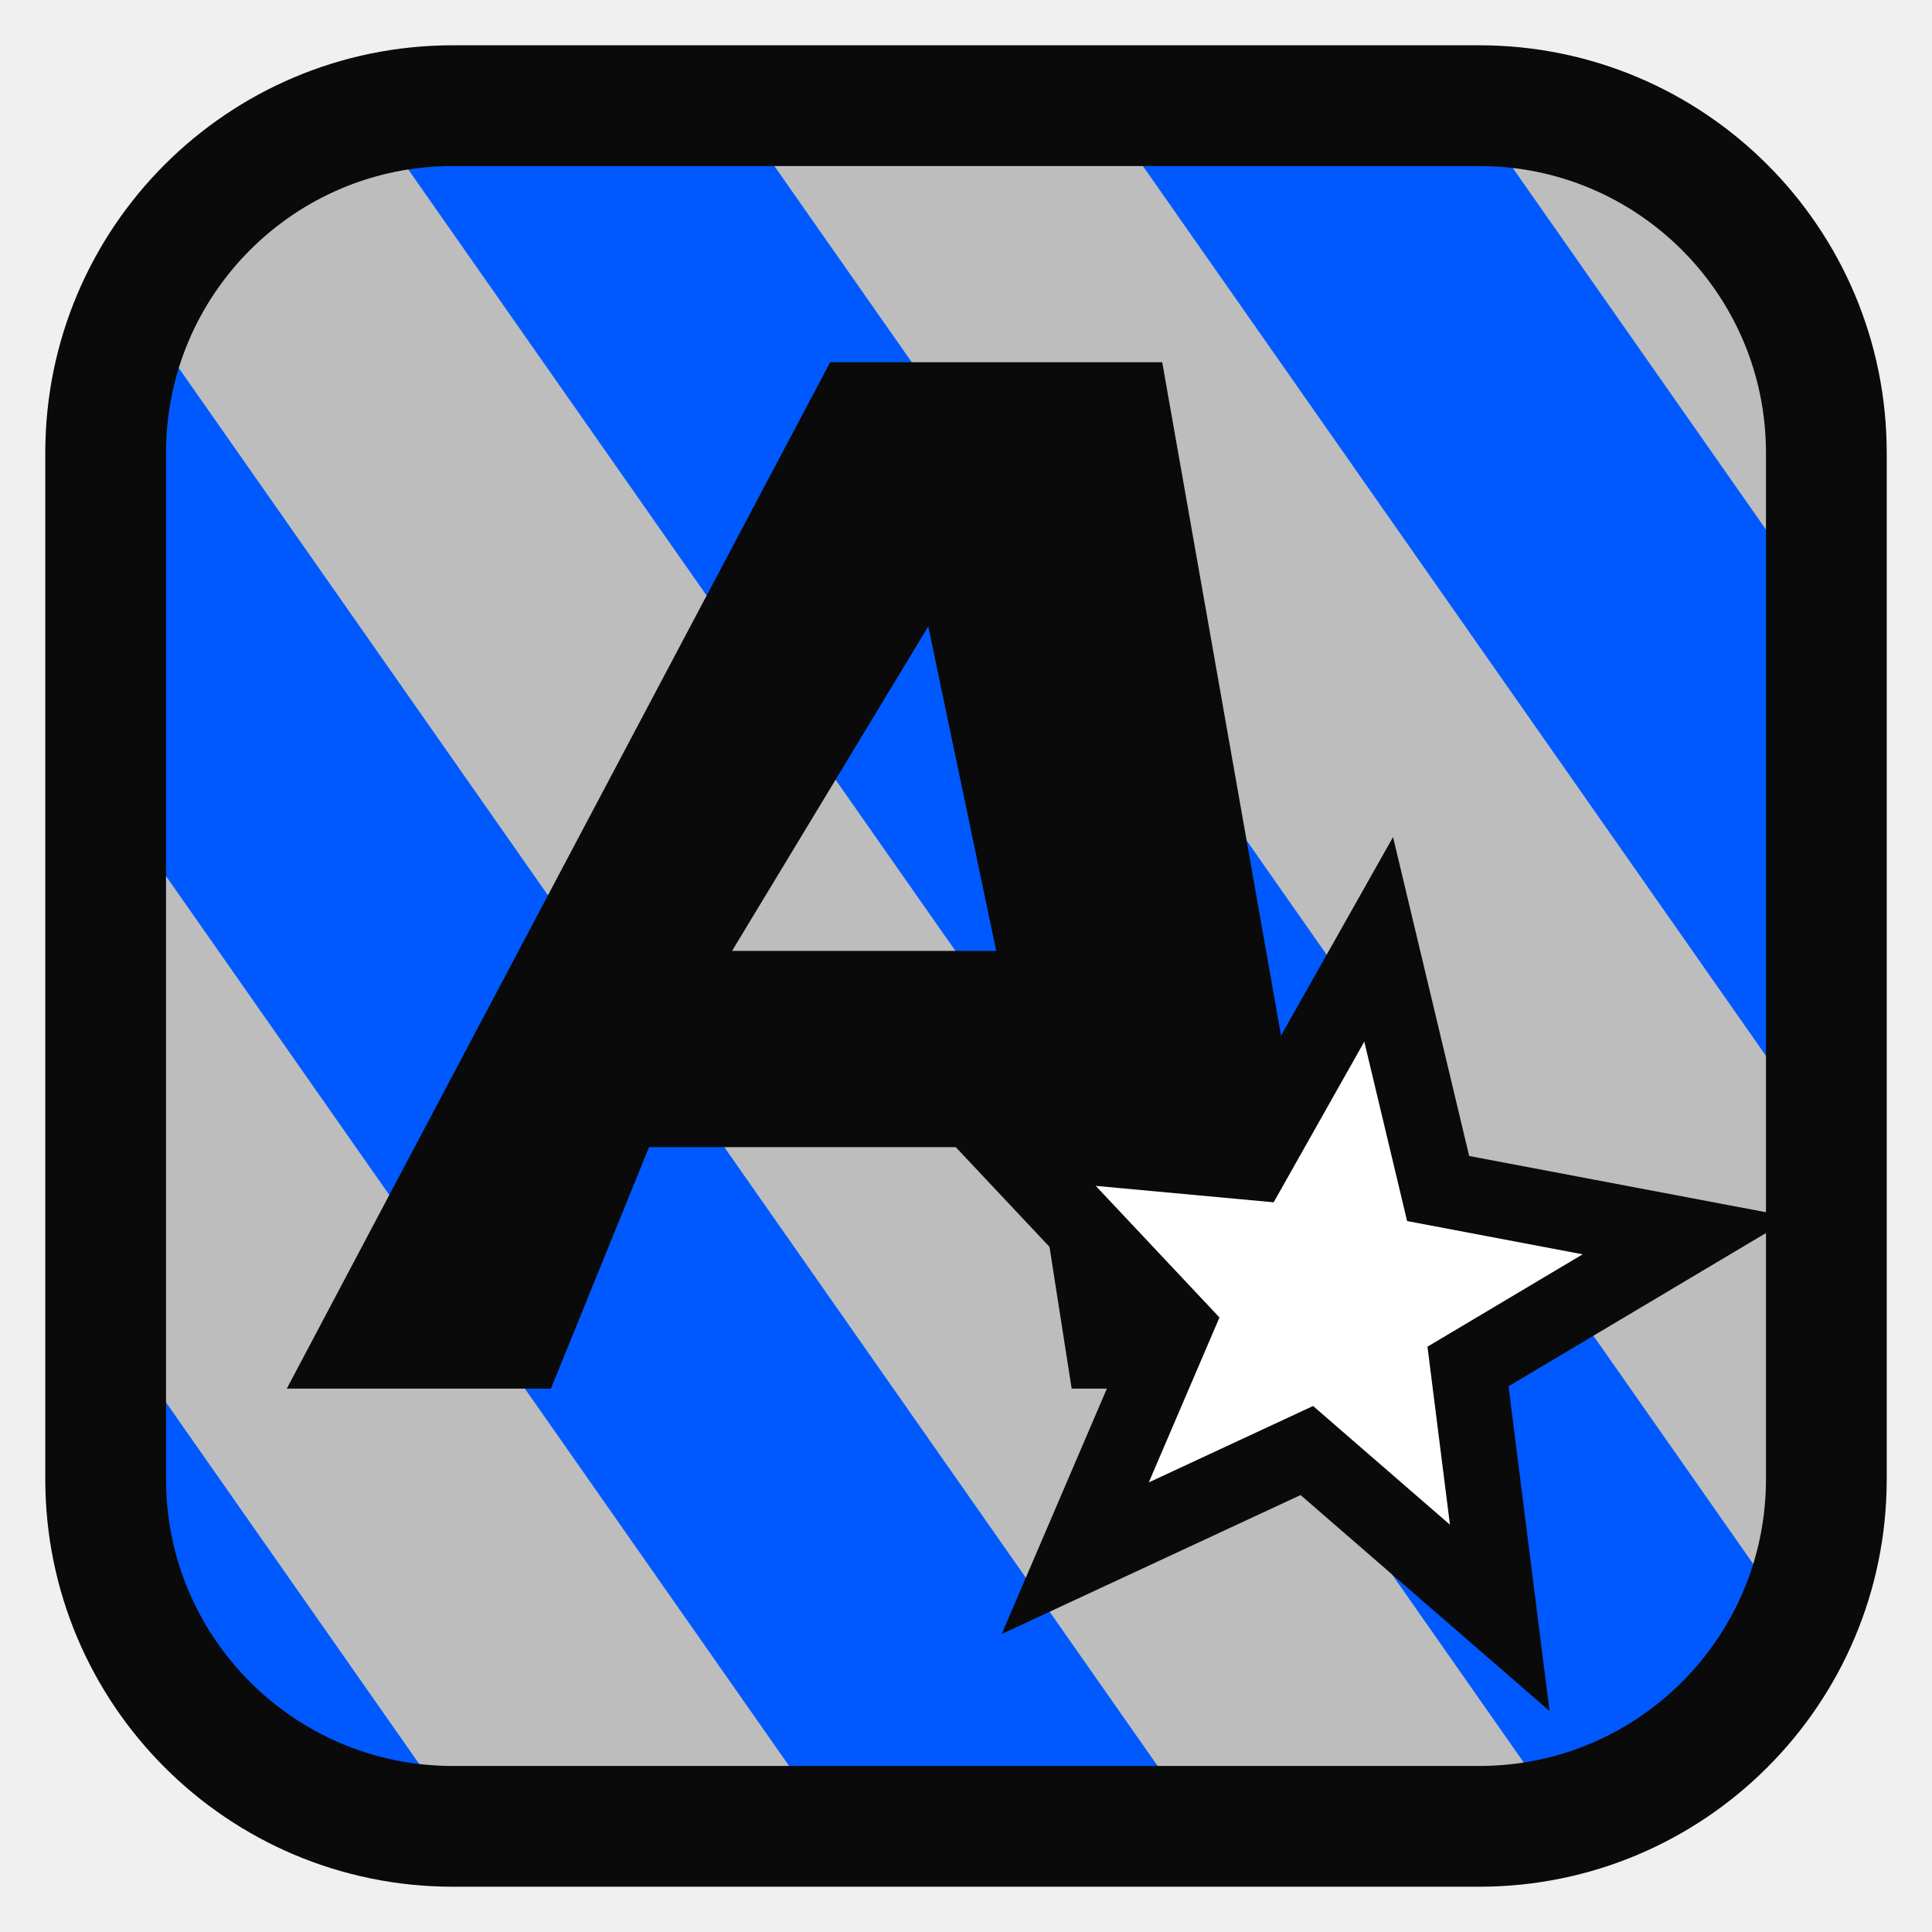
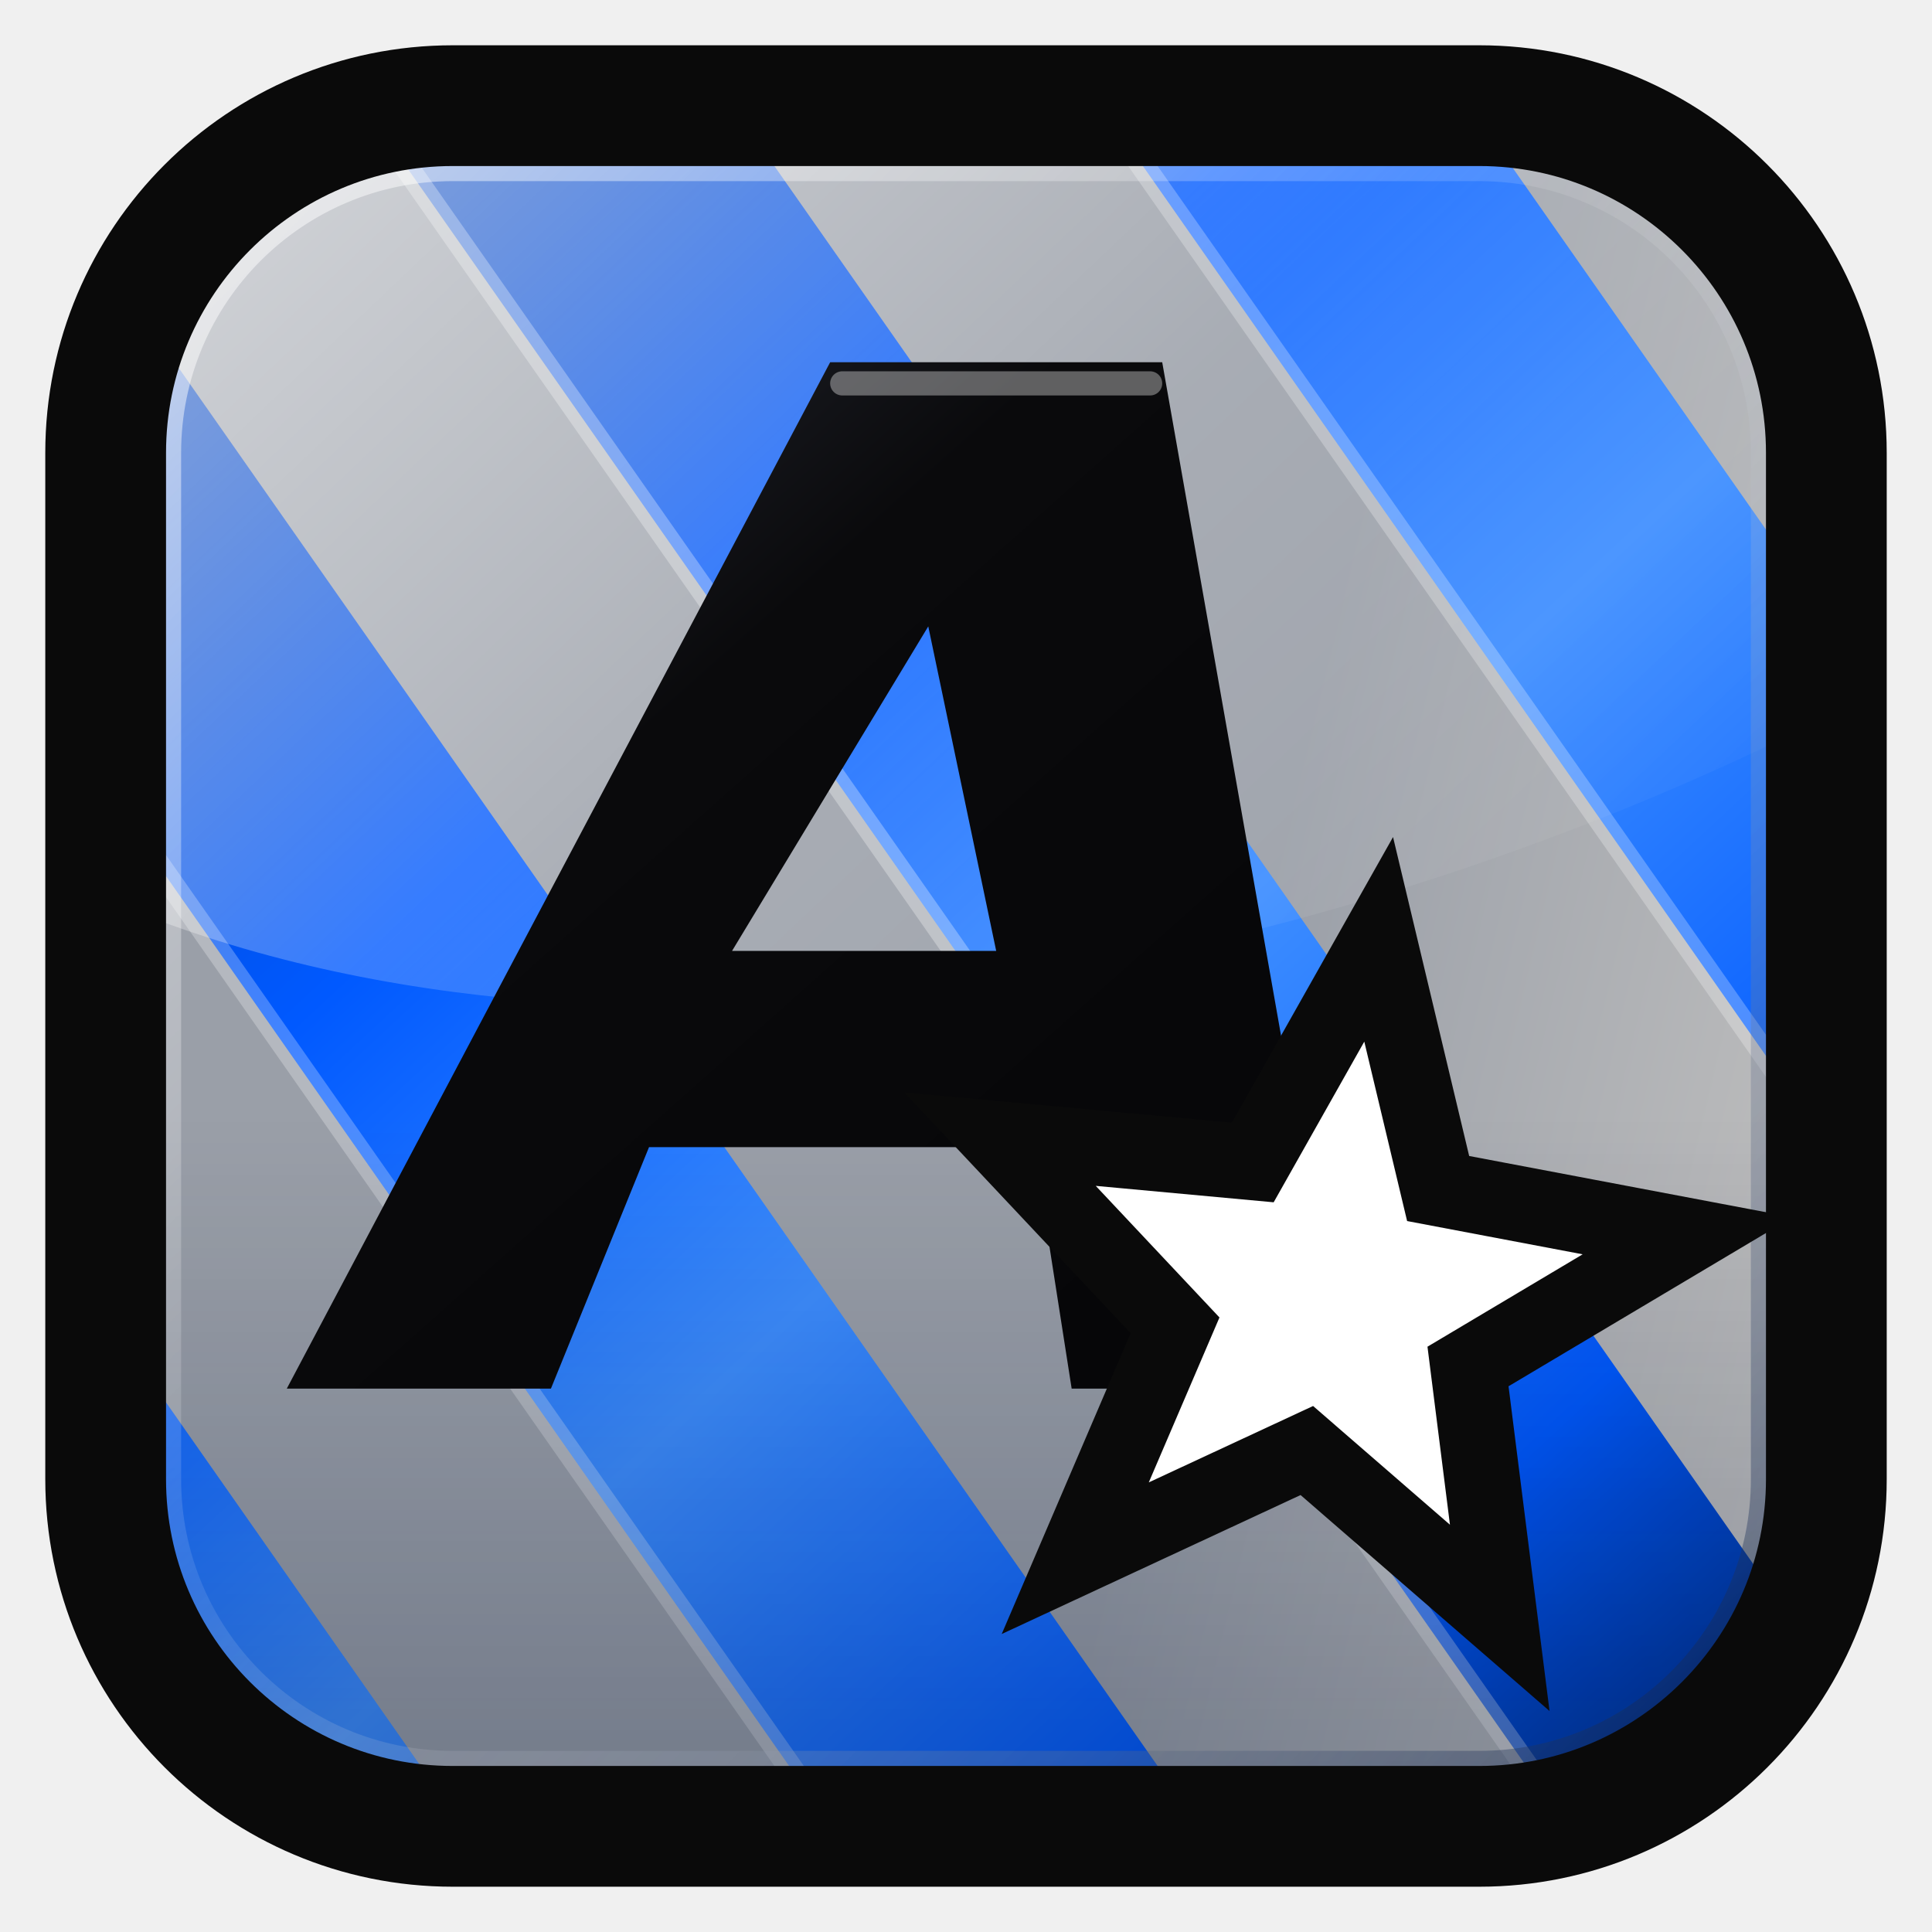
<svg xmlns="http://www.w3.org/2000/svg" viewBox="0 0 128 128" fill="none">
  <defs>
    <clipPath id="badgeClip">
      <rect x="8" y="8" width="112" height="112" rx="22" />
    </clipPath>
+     <linearGradient id="gtrBlue" x1="12" y1="8" x2="116" y2="120" gradientUnits="userSpaceOnUse">
+       <stop offset="0%" stop-color="#0039A6" />
+       <stop offset="32%" stop-color="#0059FF" />
+       <stop offset="56%" stop-color="#3E8EFF" />
+       <stop offset="82%" stop-color="#0059FF" />
+       <stop offset="100%" stop-color="#00297A" />
+     </linearGradient>
+     <linearGradient id="gtrSilver" x1="16" y1="10" x2="112" y2="118" gradientUnits="userSpaceOnUse">
+       <stop offset="0%" stop-color="#9A9FA8" />
+       <stop offset="28%" stop-color="#BDBDBD" />
+       <stop offset="52%" stop-color="#F2F5F9" />
+       <stop offset="76%" stop-color="#BDBDBD" />
+       <stop offset="100%" stop-color="#848A94" />
+     </linearGradient>
+     <linearGradient id="clearcoatGloss" x1="22" y1="8" x2="96" y2="86" gradientUnits="userSpaceOnUse">
+       <stop offset="0%" stop-color="#FFFFFF" stop-opacity="0.52" />
+       <stop offset="48%" stop-color="#FFFFFF" stop-opacity="0.14" />
+       <stop offset="100%" stop-color="#FFFFFF" stop-opacity="0" />
+     </linearGradient>
+     <linearGradient id="bottomDepth" x1="64" y1="74" x2="64" y2="120" gradientUnits="userSpaceOnUse">
+       <stop offset="0%" stop-color="#001033" stop-opacity="0" />
+       <stop offset="100%" stop-color="#001033" stop-opacity="0.26" />
+     </linearGradient>
+     <linearGradient id="innerBevel" x1="12" y1="12" x2="116" y2="116" gradientUnits="userSpaceOnUse">
+       <stop offset="0%" stop-color="#FFFFFF" stop-opacity="0.55" />
+       <stop offset="45%" stop-color="#FFFFFF" stop-opacity="0.1" />
+       <stop offset="100%" stop-color="#001642" stop-opacity="0.45" />
+     </linearGradient>
+     <linearGradient id="glossBlack" x1="24" y1="24" x2="88" y2="96" gradientUnits="userSpaceOnUse">
+       <stop offset="0%" stop-color="#272A34" />
+       <stop offset="32%" stop-color="#0A0A0C" />
+       <stop offset="100%" stop-color="#050507" />
+     </linearGradient>
+     <linearGradient id="pearlStar" x1="70" y1="62" x2="108" y2="106" gradientUnits="userSpaceOnUse">
+       <stop offset="0%" stop-color="#FFFFFF" />
+       <stop offset="55%" stop-color="#F1F5F9" />
+       <stop offset="100%" stop-color="#CBD5E1" />
+     </linearGradient>
  </defs>
  <g clip-path="url(#badgeClip)">
-     <rect x="0" y="0" width="128" height="128" fill="#0059FF" />
+     <rect x="0" y="0" width="128" height="128" fill="url(#gtrBlue)" />
    <g transform="translate(64 64) rotate(-35)">
-       <rect x="-100" y="-130" width="20" height="260" fill="#BDBDBD" />
-       <rect x="-60" y="-130" width="20" height="260" fill="#BDBDBD" />
-       <rect x="-20" y="-130" width="20" height="260" fill="#BDBDBD" />
-       <rect x="20" y="-130" width="20" height="260" fill="#BDBDBD" />
-       <rect x="60" y="-130" width="20" height="260" fill="#BDBDBD" />
-       <rect x="100" y="-130" width="20" height="260" fill="#BDBDBD" />
+       <rect x="-100" y="-130" width="20" height="260" fill="url(#gtrSilver)" />
+       <rect x="-60" y="-130" width="20" height="260" fill="url(#gtrSilver)" />
+       <rect x="-20" y="-130" width="20" height="260" fill="url(#gtrSilver)" />
+       <rect x="20" y="-130" width="20" height="260" fill="url(#gtrSilver)" />
+       <rect x="60" y="-130" width="20" height="260" fill="url(#gtrSilver)" />
+       <rect x="100" y="-130" width="20" height="260" fill="url(#gtrSilver)" />
+       <rect x="-40.8" y="-130" width="1.6" height="260" fill="#FFFFFF" opacity="0.26" />
+       <rect x="-0.8" y="-130" width="1.6" height="260" fill="#FFFFFF" opacity="0.3" />
+       <rect x="39.2" y="-130" width="1.6" height="260" fill="#FFFFFF" opacity="0.26" />
    </g>
+     <path d="M 8 8 L 120 8 L 120 48 C 88 64, 42 74, 8 60 Z" fill="url(#clearcoatGloss)" />
+     <rect x="8" y="74" width="112" height="46" fill="url(#bottomDepth)" />
  </g>
+   <rect x="11" y="11" width="106" height="106" rx="19" stroke="url(#innerBevel)" stroke-width="2" />
  <rect x="7" y="7" width="114" height="114" rx="23" stroke="#0A0A0A" stroke-width="8" />
-   <path fill-rule="evenodd" clip-rule="evenodd" d="M 55 24 L 77 24 L 89 92 L 71 92 L 68.5 76 L 43 76 L 36.5 92 L 19 92 Z M 61.5 41.5 L 48.5 63 L 66 63 Z" fill="#0A0A0A" />
+   <path fill-rule="evenodd" clip-rule="evenodd" d="M 55 24 L 77 24 L 89 92 L 71 92 L 68.5 76 L 43 76 L 36.5 92 L 19 92 Z M 61.5 41.5 L 48.5 63 L 66 63 Z" fill="url(#glossBlack)" />
+   <path d="M 55.8 25.4 L 76.2 25.4" stroke="#FFFFFF" stroke-width="1.6" stroke-linecap="round" opacity="0.35" />
  <g transform="translate(88 86) rotate(8)">
-     <polygon points="0,-24 6.2,-8.2 23,-7.4 9.8,3.2 14.2,19.4 0,10.2 -14.2,19.4 -9.8,3.2 -23,-7.4 -6.2,-8.2" fill="#FFFFFF" stroke="#0A0A0A" stroke-width="5" stroke-linejoin="miter" />
+     <polygon points="0,-24 6.2,-8.2 23,-7.4 9.8,3.2 14.2,19.4 0,10.2 -14.2,19.4 -9.8,3.2 -23,-7.4 -6.2,-8.2" fill="url(#pearlStar)" stroke="#0A0A0A" stroke-width="5" stroke-linejoin="miter" />
  </g>
</svg>
